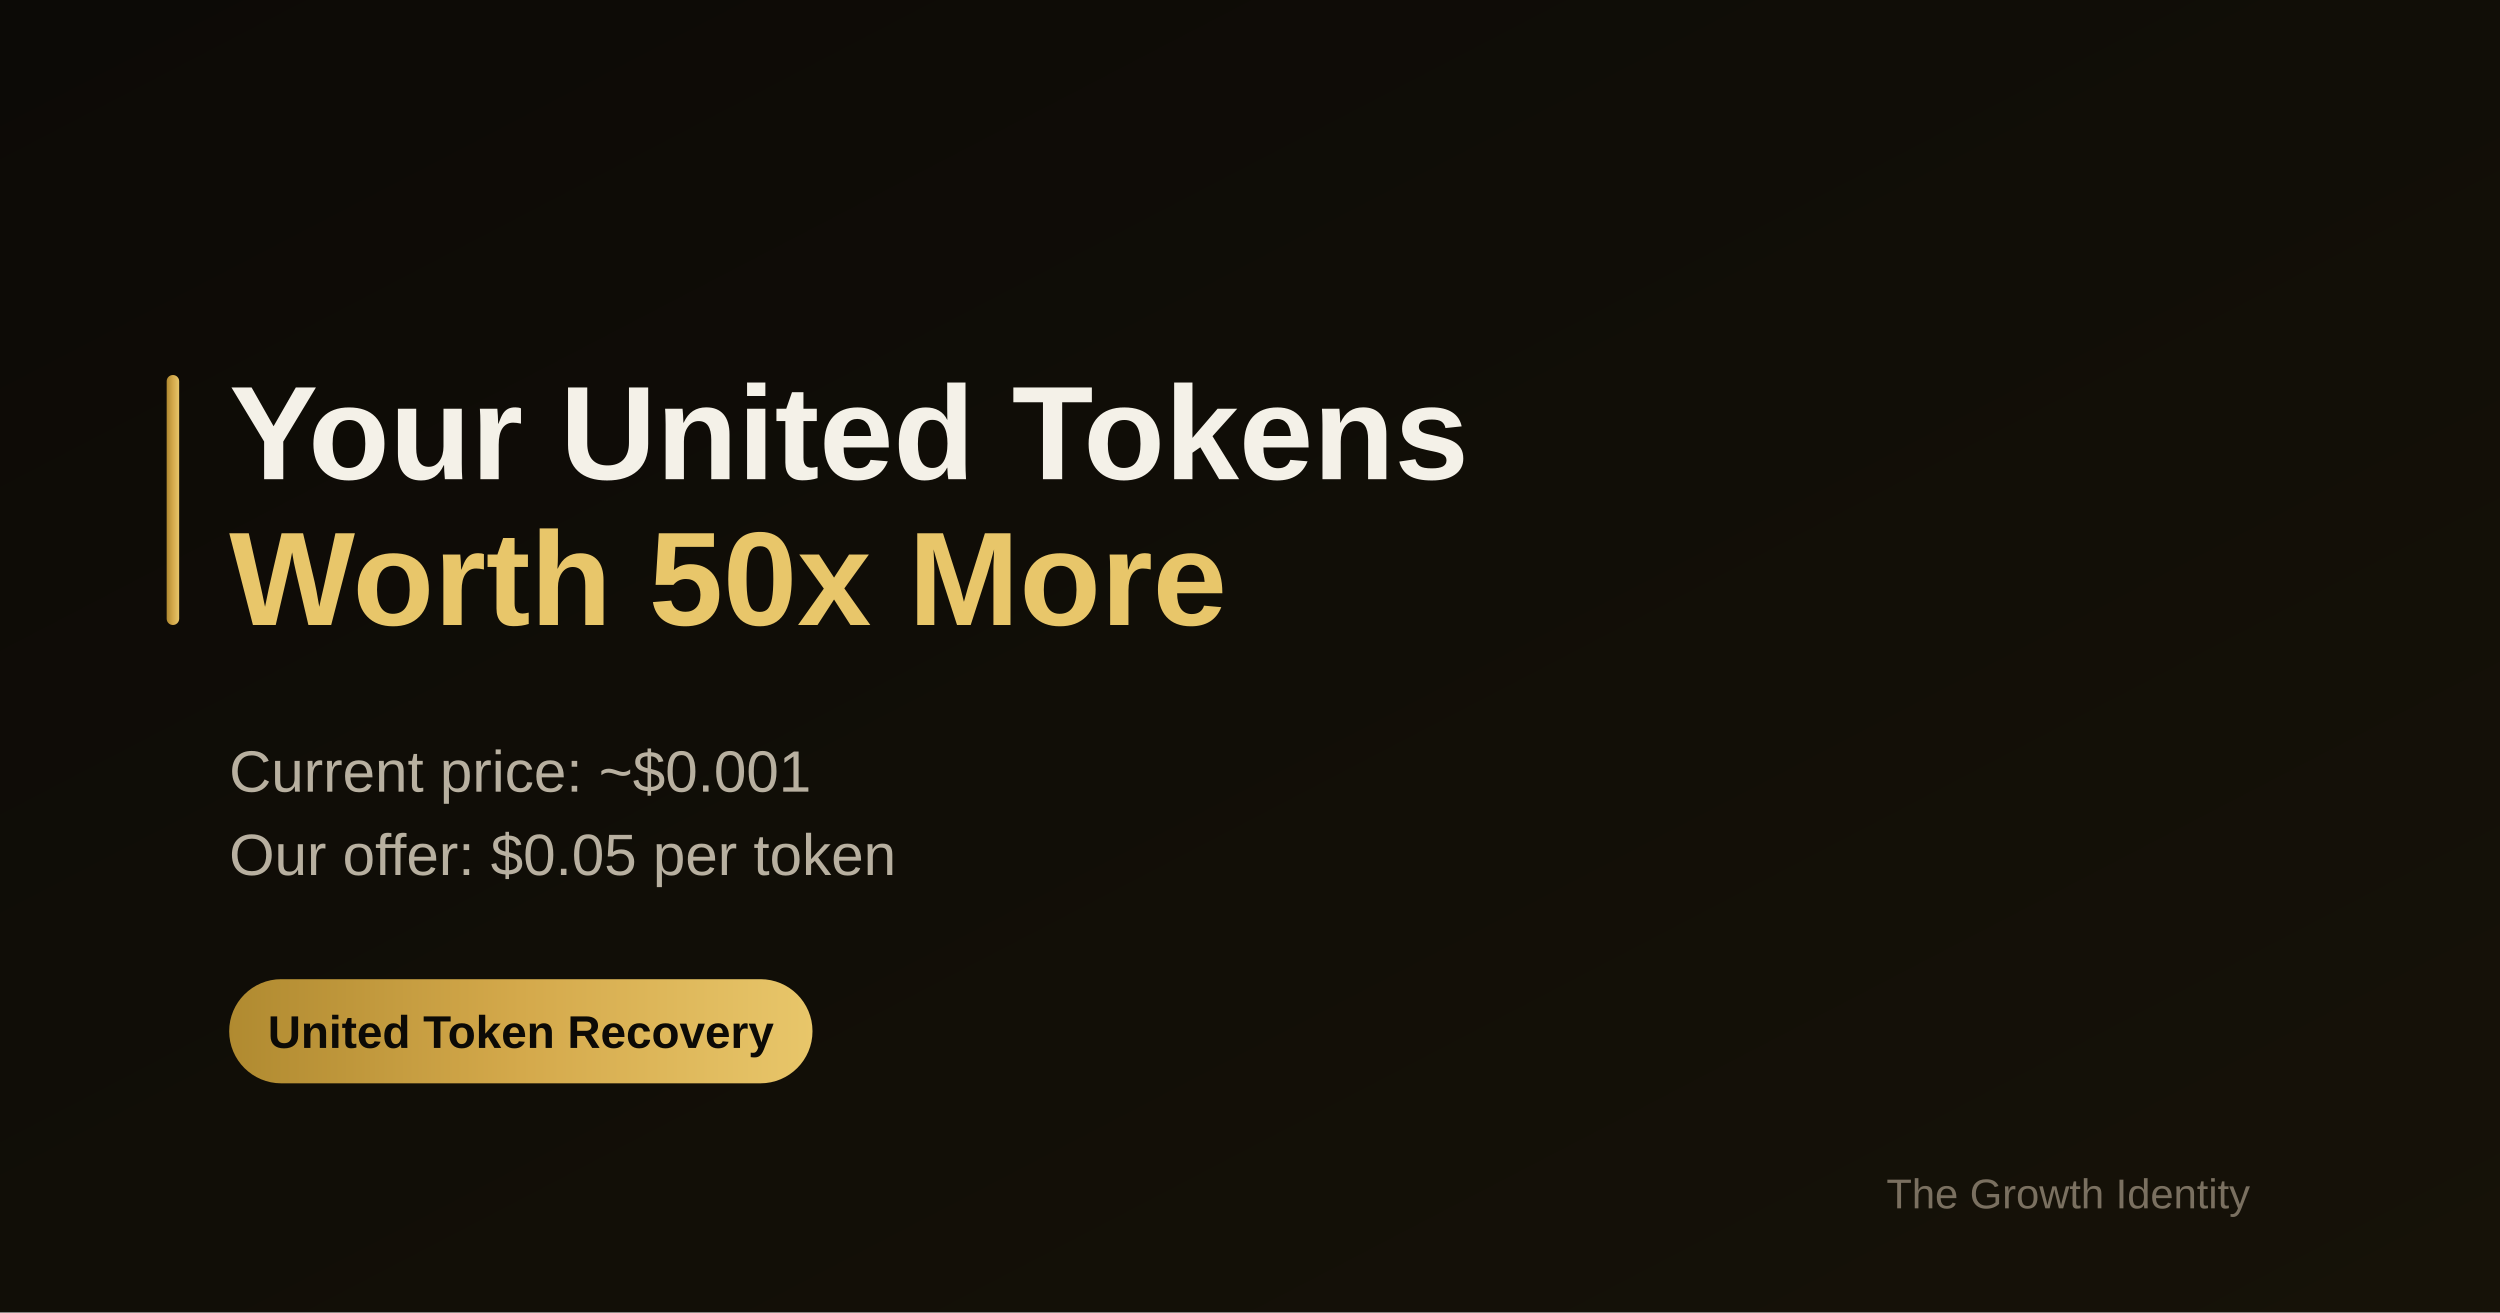
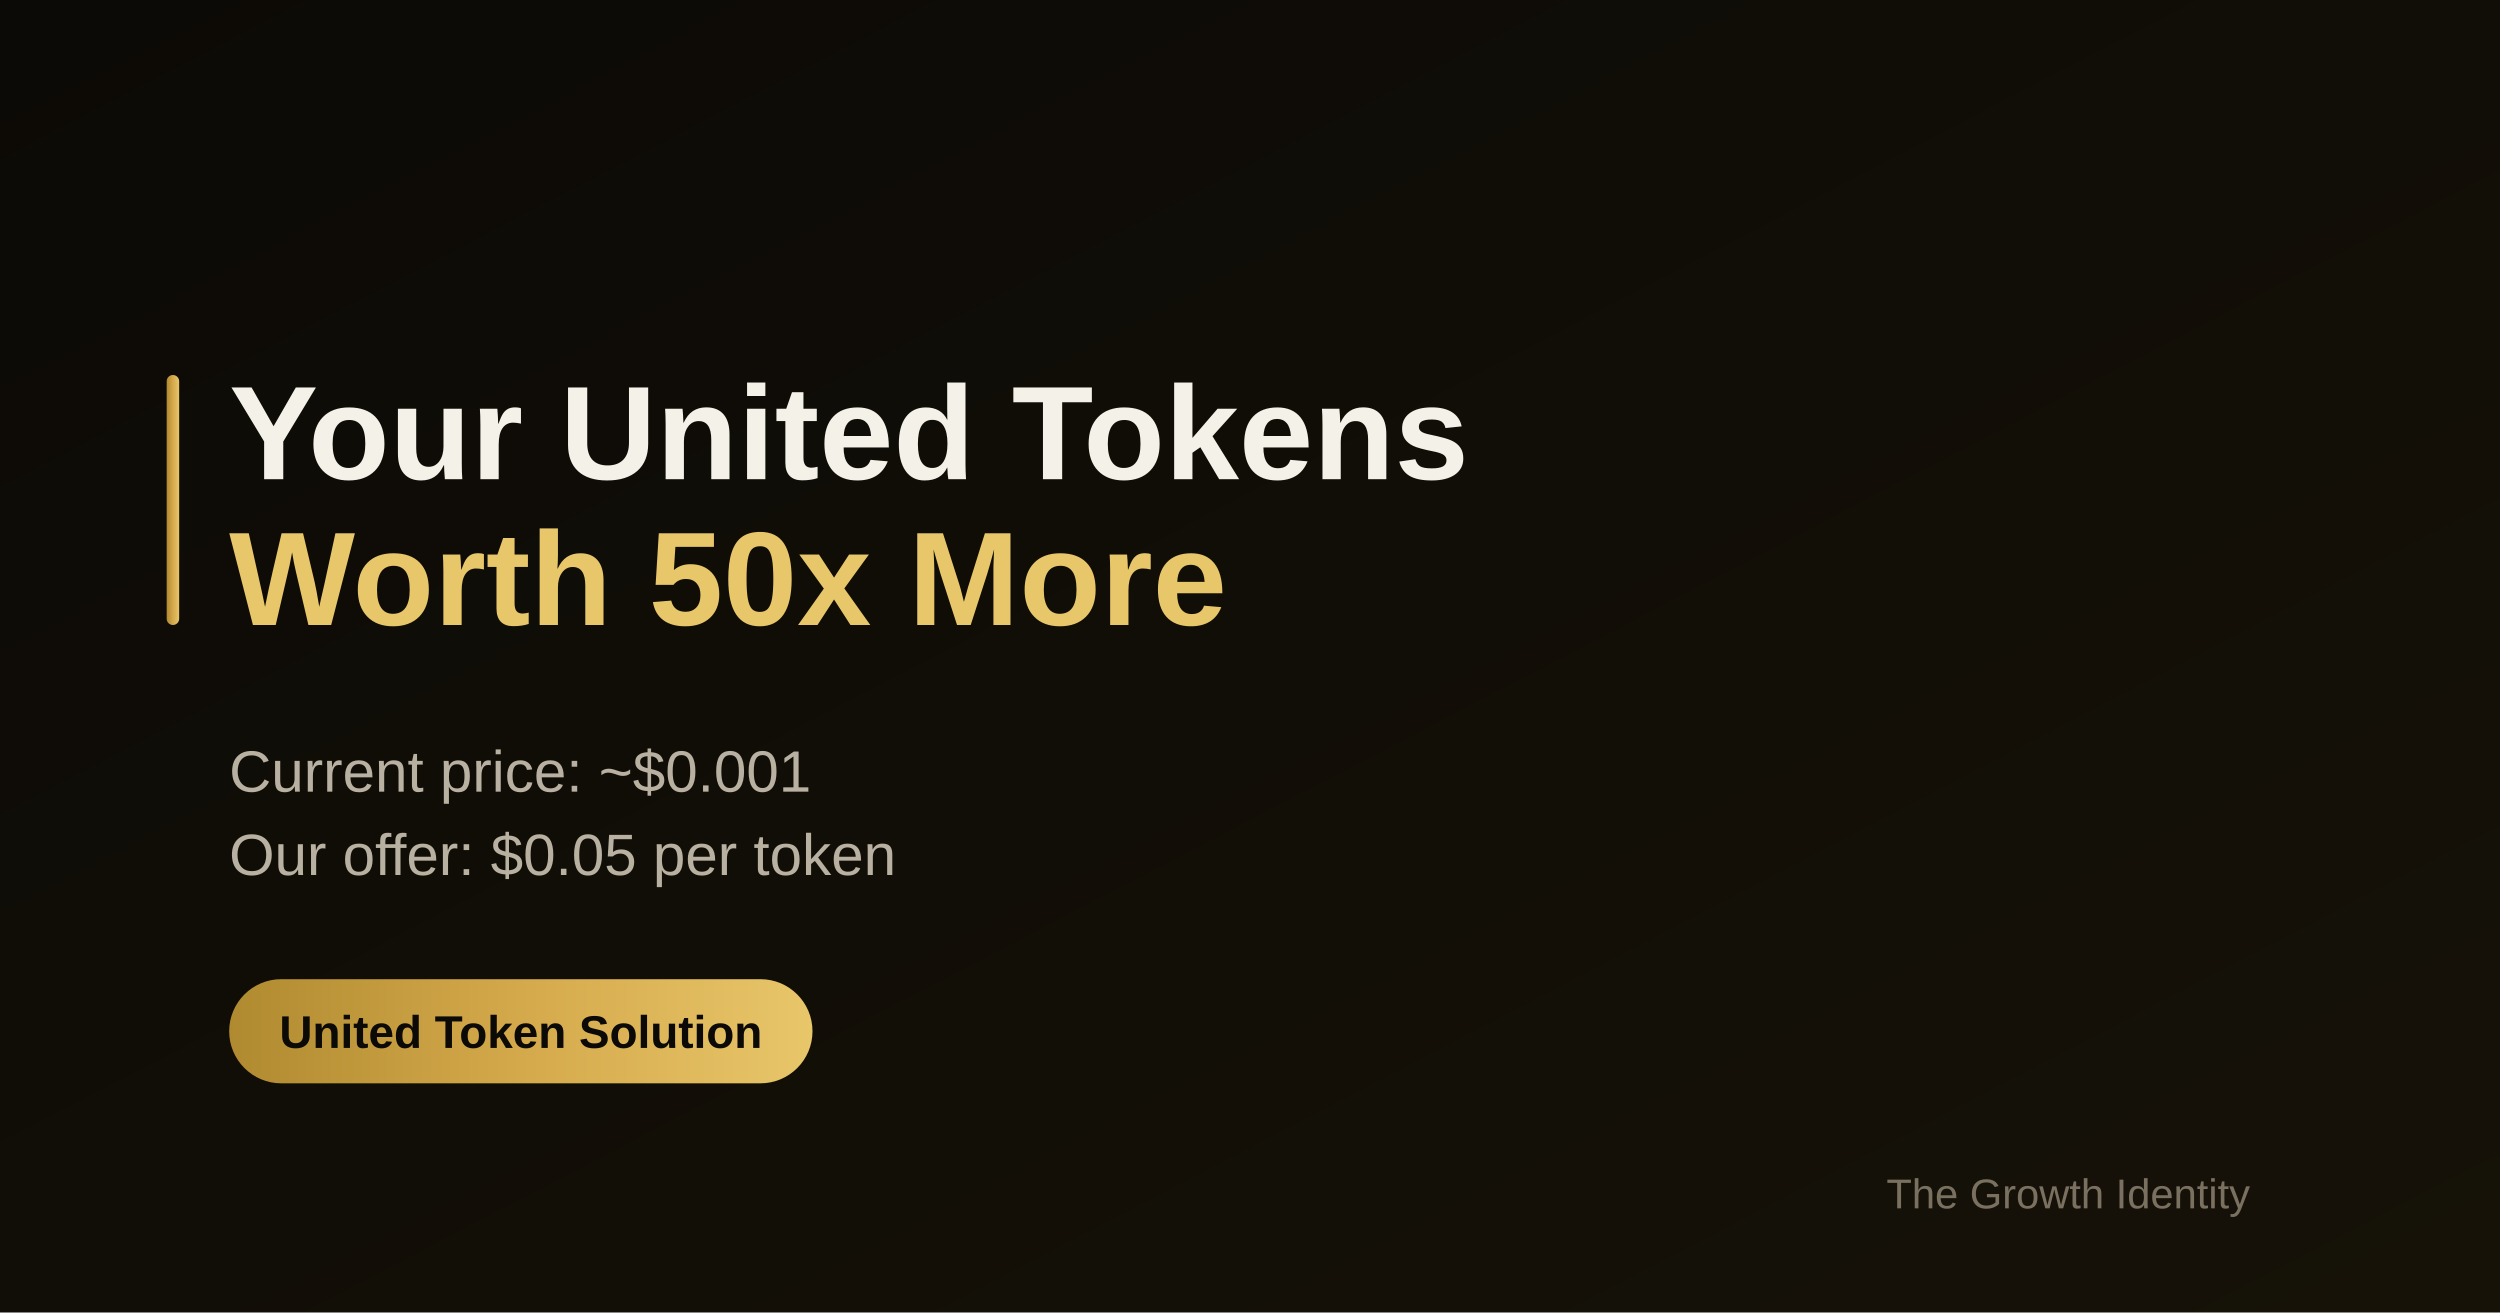
<svg xmlns="http://www.w3.org/2000/svg" width="1200" height="630">
  <defs>
    <linearGradient id="bg" x1="0%" y1="0%" x2="100%" y2="100%">
      <stop offset="0%" style="stop-color:#0c0a06" />
      <stop offset="100%" style="stop-color:#161208" />
    </linearGradient>
    <linearGradient id="gold" x1="0%" y1="0%" x2="100%" y2="0%">
      <stop offset="0%" style="stop-color:#b08a30" />
      <stop offset="50%" style="stop-color:#d4a94b" />
      <stop offset="100%" style="stop-color:#e8c66a" />
    </linearGradient>
  </defs>
  <rect width="1200" height="630" fill="url(#bg)" />
  <rect x="80" y="180" width="6" height="120" rx="3" fill="url(#gold)" />
  <text x="110" y="230" font-family="Arial, sans-serif" font-size="64" font-weight="bold" fill="#f4f1e8">Your United Tokens</text>
  <text x="110" y="300" font-family="Arial, sans-serif" font-size="64" font-weight="bold" fill="#e8c66a">Worth 50x More</text>
  <text x="110" y="380" font-family="Arial, sans-serif" font-size="28" fill="#b8b0a0">Current price: ~$0.001</text>
  <text x="110" y="420" font-family="Arial, sans-serif" font-size="28" fill="#b8b0a0">Our offer: $0.05 per token</text>
  <rect x="110" y="470" width="280" height="50" rx="25" fill="url(#gold)" />
-   <text x="250" y="503" font-family="Arial, sans-serif" font-size="22" font-weight="bold" fill="#0c0a06" text-anchor="middle">United Token Recovery</text>
+   <text x="250" y="503" font-family="Arial, sans-serif" font-size="22" font-weight="bold" fill="#0c0a06" text-anchor="middle">United Token Solution</text>
  <text x="1080" y="580" font-family="Arial, sans-serif" font-size="20" fill="#7a7060" text-anchor="end">The Growth Identity</text>
</svg>
